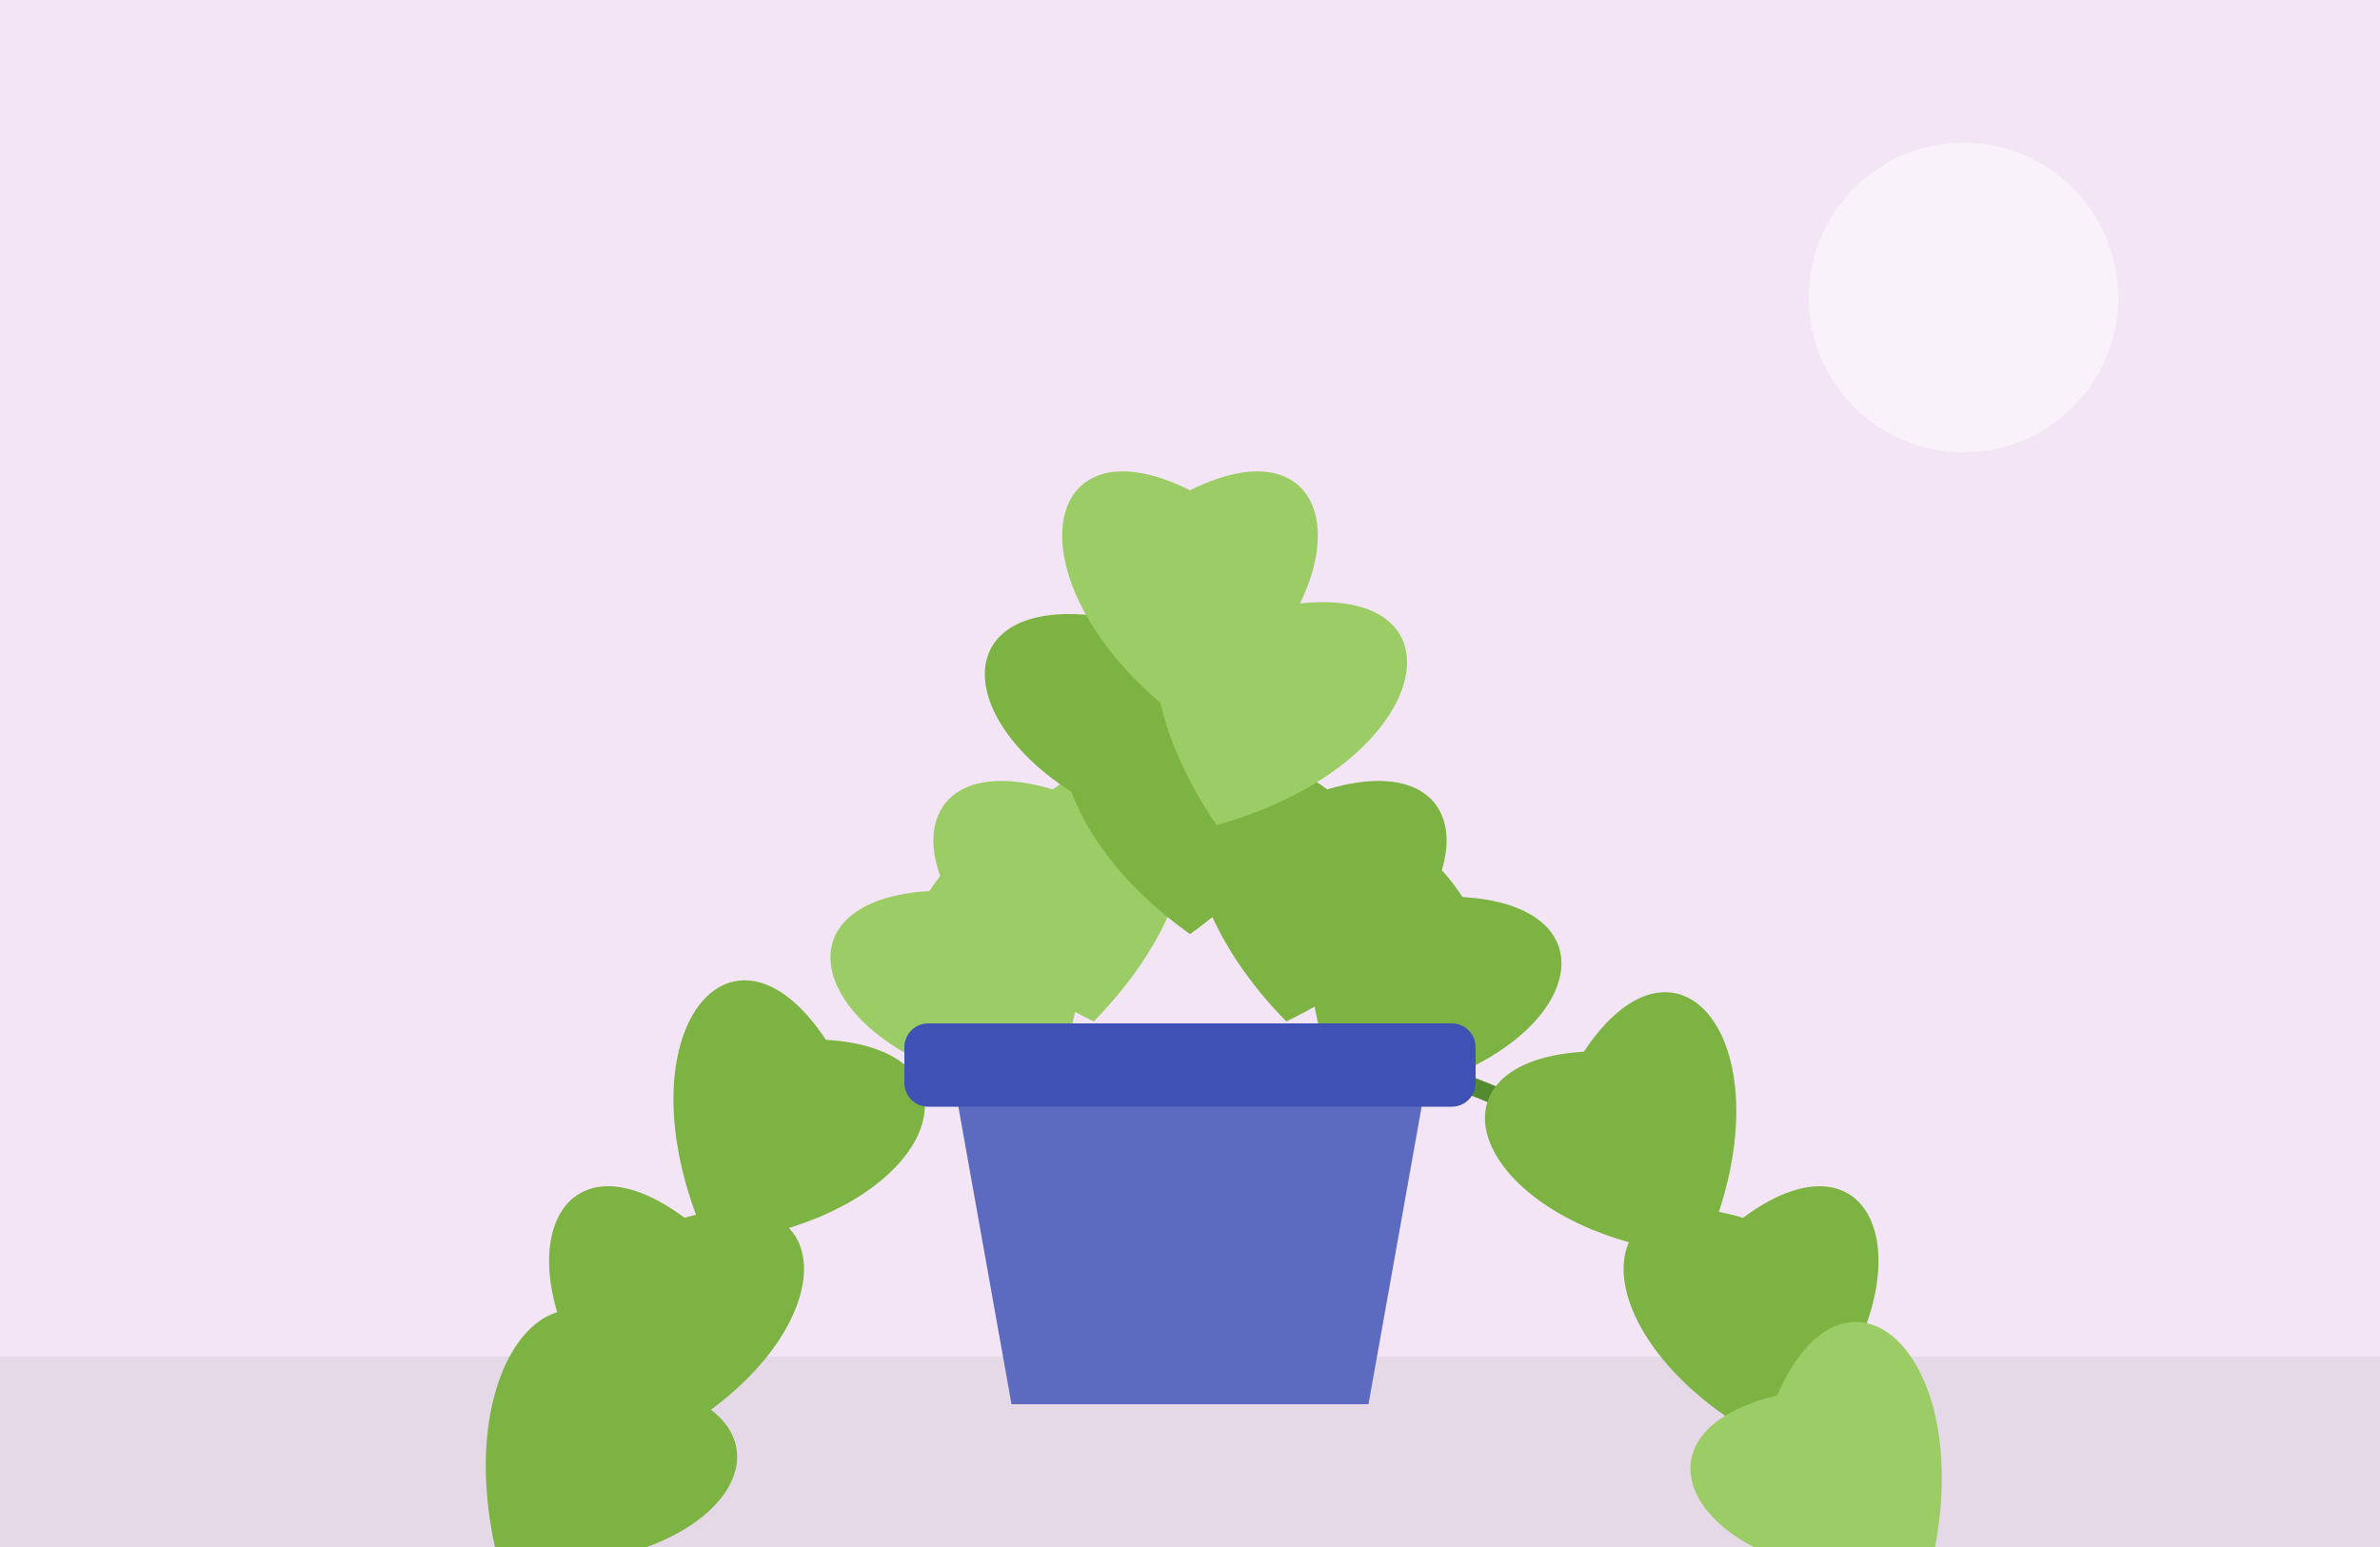
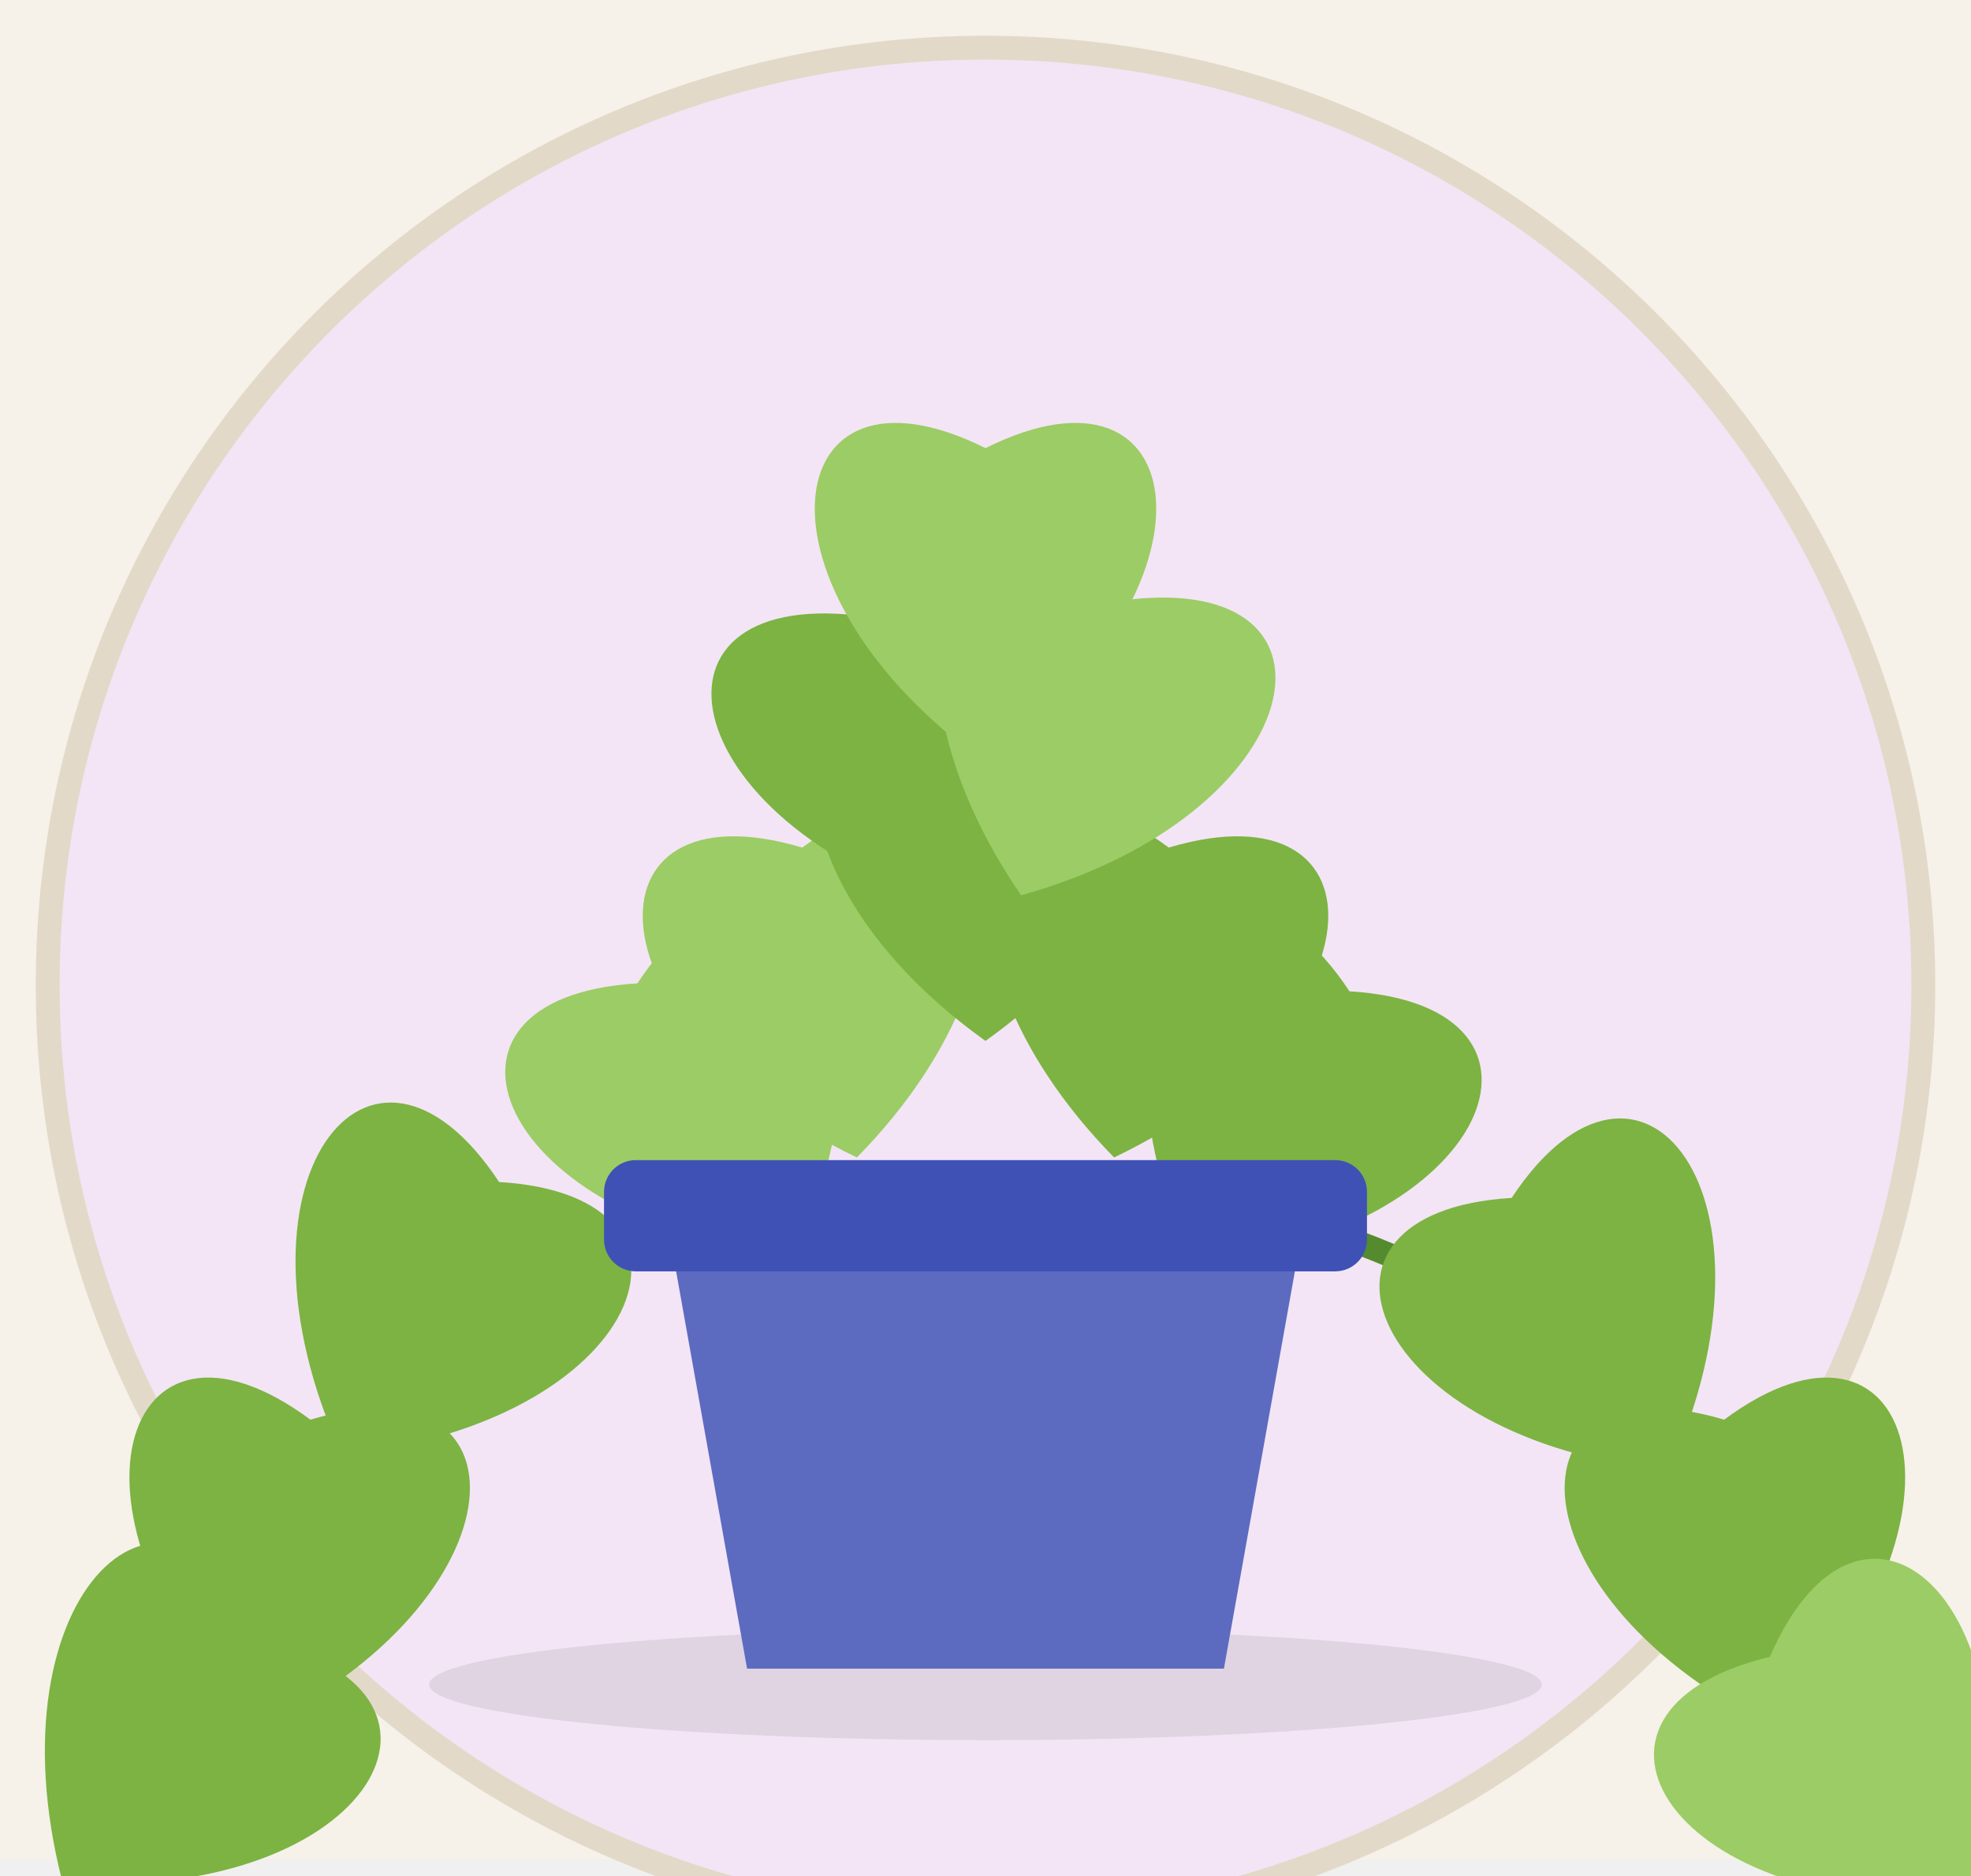
- <svg xmlns="http://www.w3.org/2000/svg" viewBox="0 0 400 260" width="400" height="260">
-   <rect width="400" height="260" fill="#f3e5f5" />
-   <circle cx="330" cy="50" r="26" fill="#fff" opacity="0.5" />
-   <rect x="0" y="228" width="400" height="32" fill="#000" opacity="0.06" />
+ <svg xmlns="http://www.w3.org/2000/svg" viewBox="76 26 248 236" width="248" height="236">
+   <rect width="400" height="260" fill="#f6f1e9" />
+   <circle cx="200" cy="150" r="118" fill="#f3e5f5" />
+   <circle cx="200" cy="150" r="118" fill="none" stroke="#e3d9c9" stroke-width="3" />
+   <ellipse cx="200" cy="238" rx="70" ry="7" fill="#000" opacity="0.08" />
  <path d="M175 176 C120 190 110 230 95 250" stroke="#558b2f" stroke-width="3" fill="none" />
  <path d="M225 176 C290 190 300 230 315 252" stroke="#558b2f" stroke-width="3" fill="none" />
  <path transform="translate(130 190) rotate(30) scale(2.2)" d="M0 10 C-14 0 -12 -14 0 -8 C12 -14 14 0 0 10 Z" fill="#7cb342" />
  <path transform="translate(112 222) rotate(10) scale(2.2)" d="M0 10 C-14 0 -12 -14 0 -8 C12 -14 14 0 0 10 Z" fill="#7cb342" />
  <path transform="translate(98 246) rotate(40) scale(2.2)" d="M0 10 C-14 0 -12 -14 0 -8 C12 -14 14 0 0 10 Z" fill="#7cb342" />
  <path transform="translate(275 192) rotate(-30) scale(2.2)" d="M0 10 C-14 0 -12 -14 0 -8 C12 -14 14 0 0 10 Z" fill="#7cb342" />
  <path transform="translate(296 222) rotate(-10) scale(2.2)" d="M0 10 C-14 0 -12 -14 0 -8 C12 -14 14 0 0 10 Z" fill="#7cb342" />
  <path transform="translate(310 248) rotate(-40) scale(2.2)" d="M0 10 C-14 0 -12 -14 0 -8 C12 -14 14 0 0 10 Z" fill="#9ccc65" />
  <path transform="translate(180 150) rotate(-10) scale(2.2)" d="M0 10 C-14 0 -12 -14 0 -8 C12 -14 14 0 0 10 Z" fill="#9ccc65" />
  <path transform="translate(200 135) rotate(0) scale(2.2)" d="M0 10 C-14 0 -12 -14 0 -8 C12 -14 14 0 0 10 Z" fill="#7cb342" />
  <path transform="translate(220 150) rotate(10) scale(2.2)" d="M0 10 C-14 0 -12 -14 0 -8 C12 -14 14 0 0 10 Z" fill="#7cb342" />
  <path transform="translate(190 120) rotate(-20) scale(2.2)" d="M0 10 C-14 0 -12 -14 0 -8 C12 -14 14 0 0 10 Z" fill="#7cb342" />
  <path transform="translate(212 118) rotate(20) scale(2.2)" d="M0 10 C-14 0 -12 -14 0 -8 C12 -14 14 0 0 10 Z" fill="#9ccc65" />
  <path transform="translate(200 100) rotate(0) scale(2.2)" d="M0 10 C-14 0 -12 -14 0 -8 C12 -14 14 0 0 10 Z" fill="#9ccc65" />
  <path transform="translate(165 165) rotate(-30) scale(2.2)" d="M0 10 C-14 0 -12 -14 0 -8 C12 -14 14 0 0 10 Z" fill="#9ccc65" />
  <path transform="translate(237 166) rotate(30) scale(2.2)" d="M0 10 C-14 0 -12 -14 0 -8 C12 -14 14 0 0 10 Z" fill="#7cb342" />
  <path d="M160 180 L240 180 L230 236 L170 236 Z" fill="#5c6bc0" />
  <rect x="152" y="172" width="96" height="14" rx="4" fill="#3f51b5" />
</svg>
